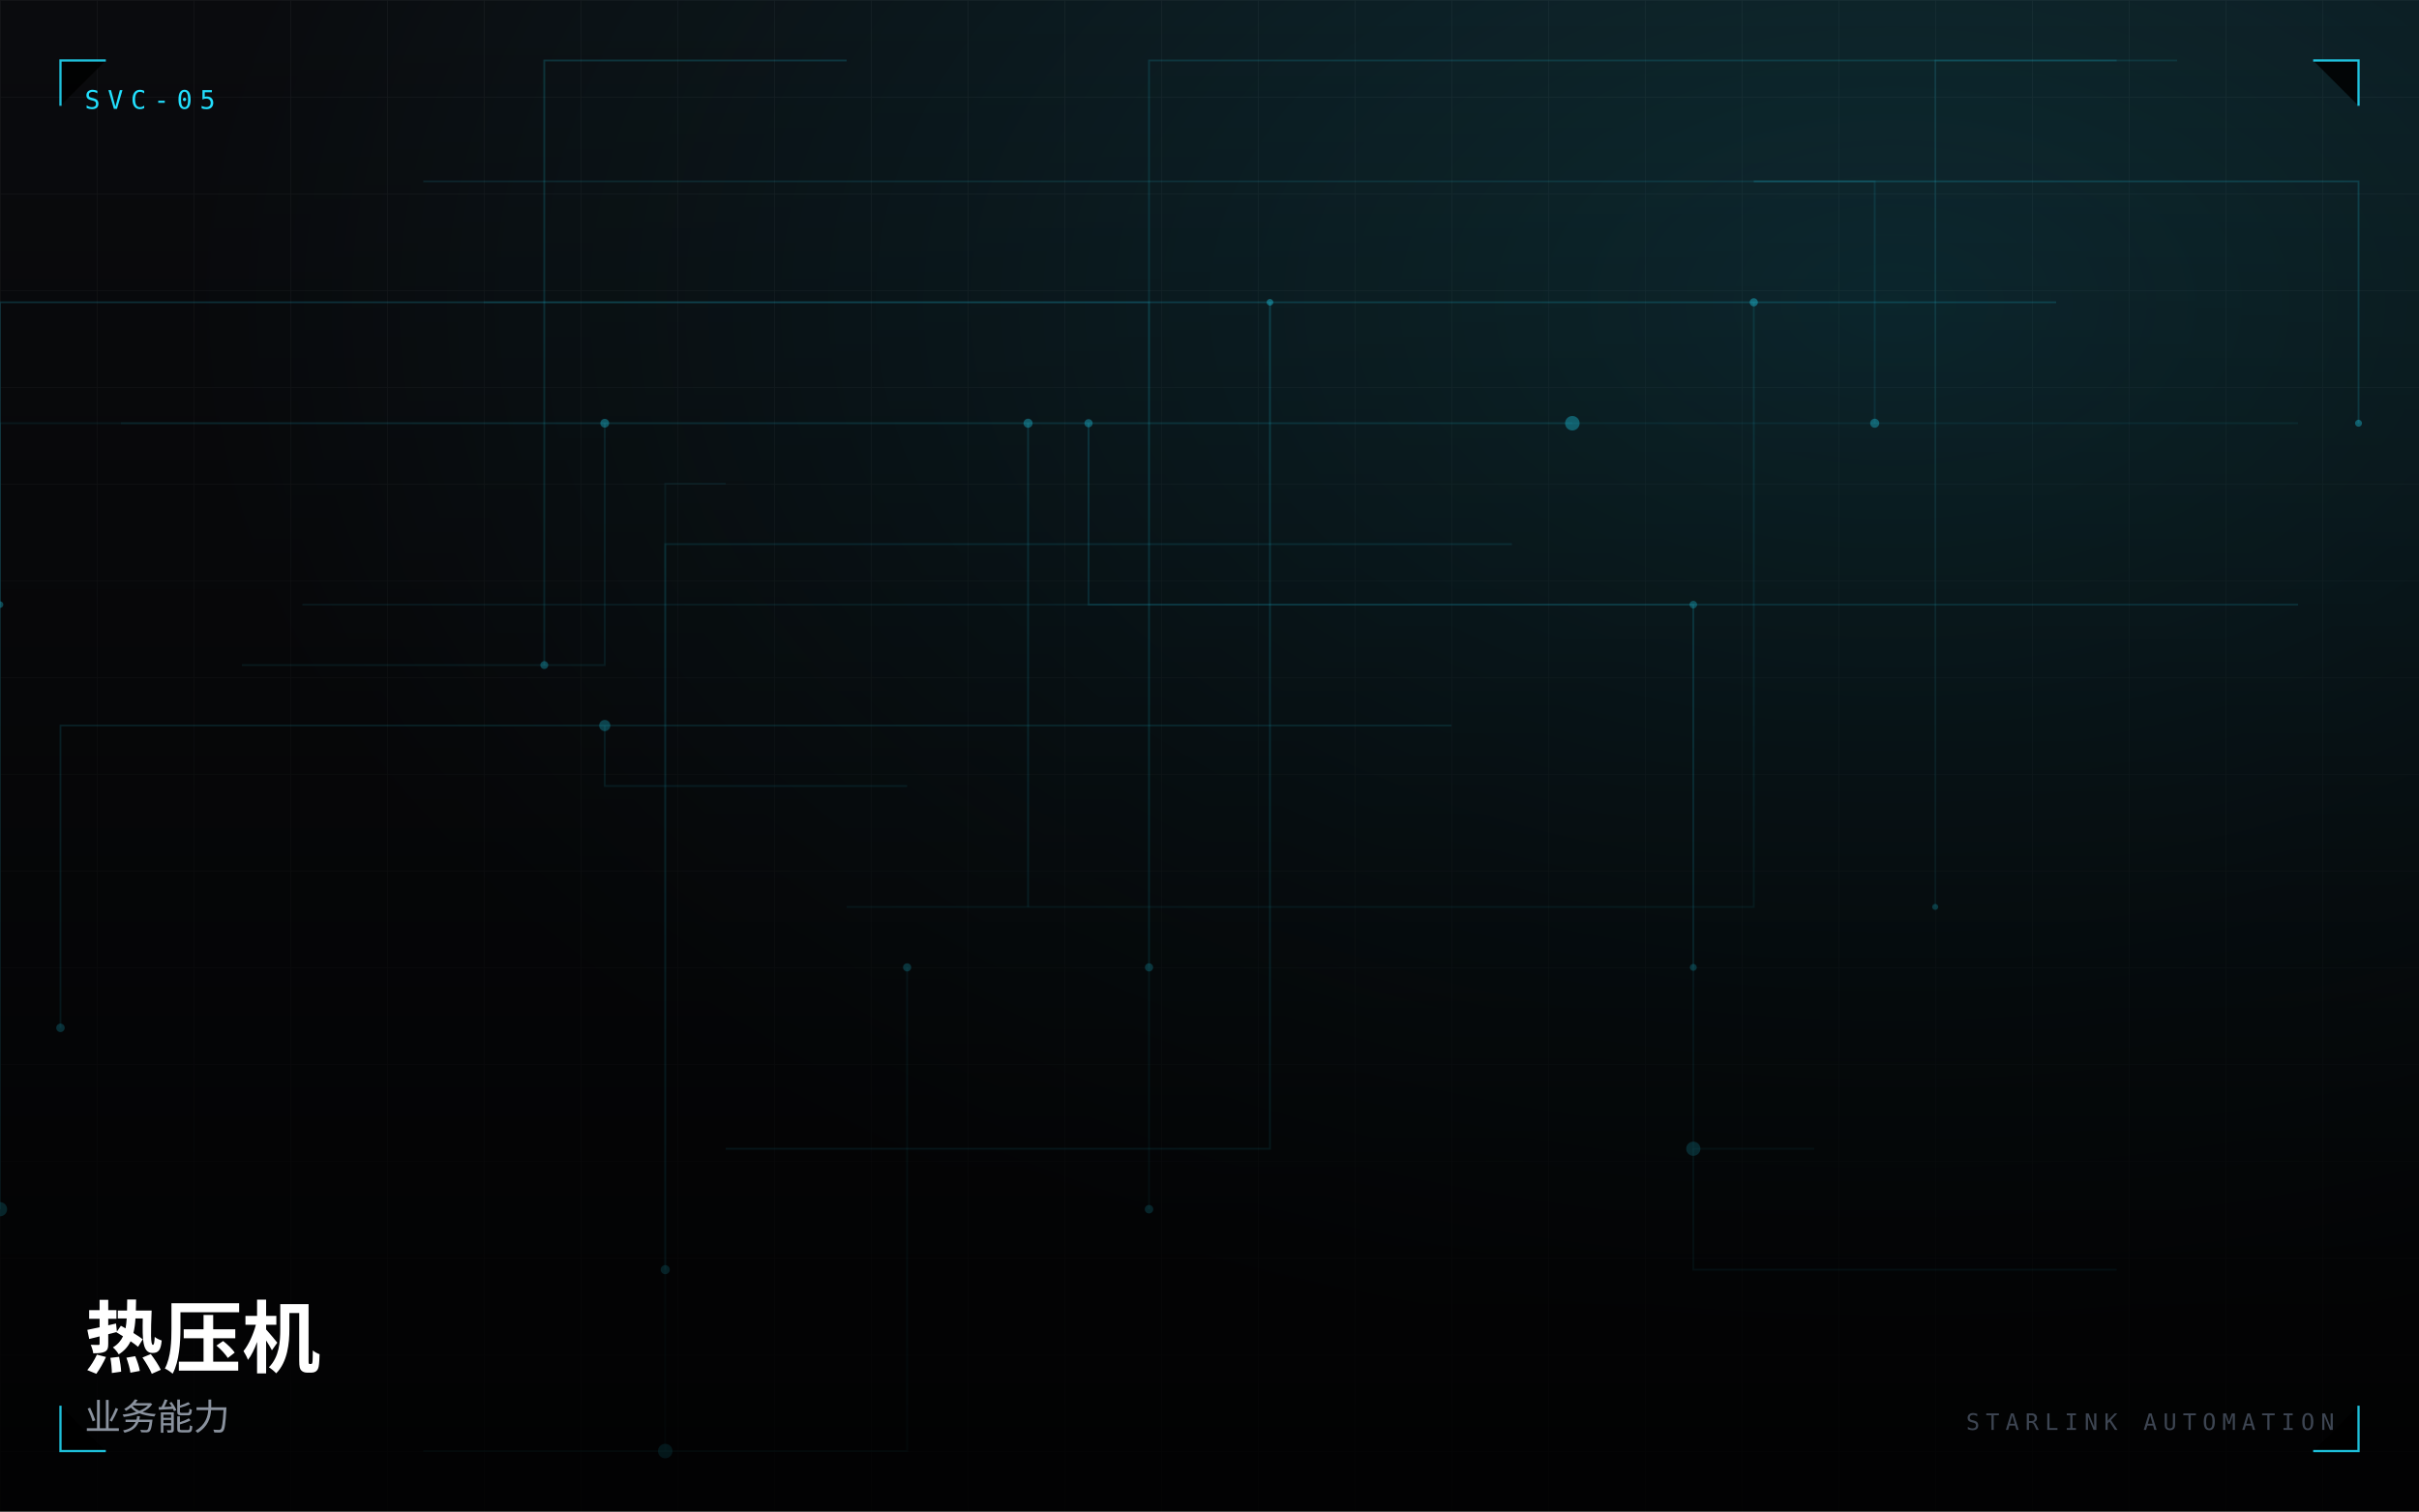
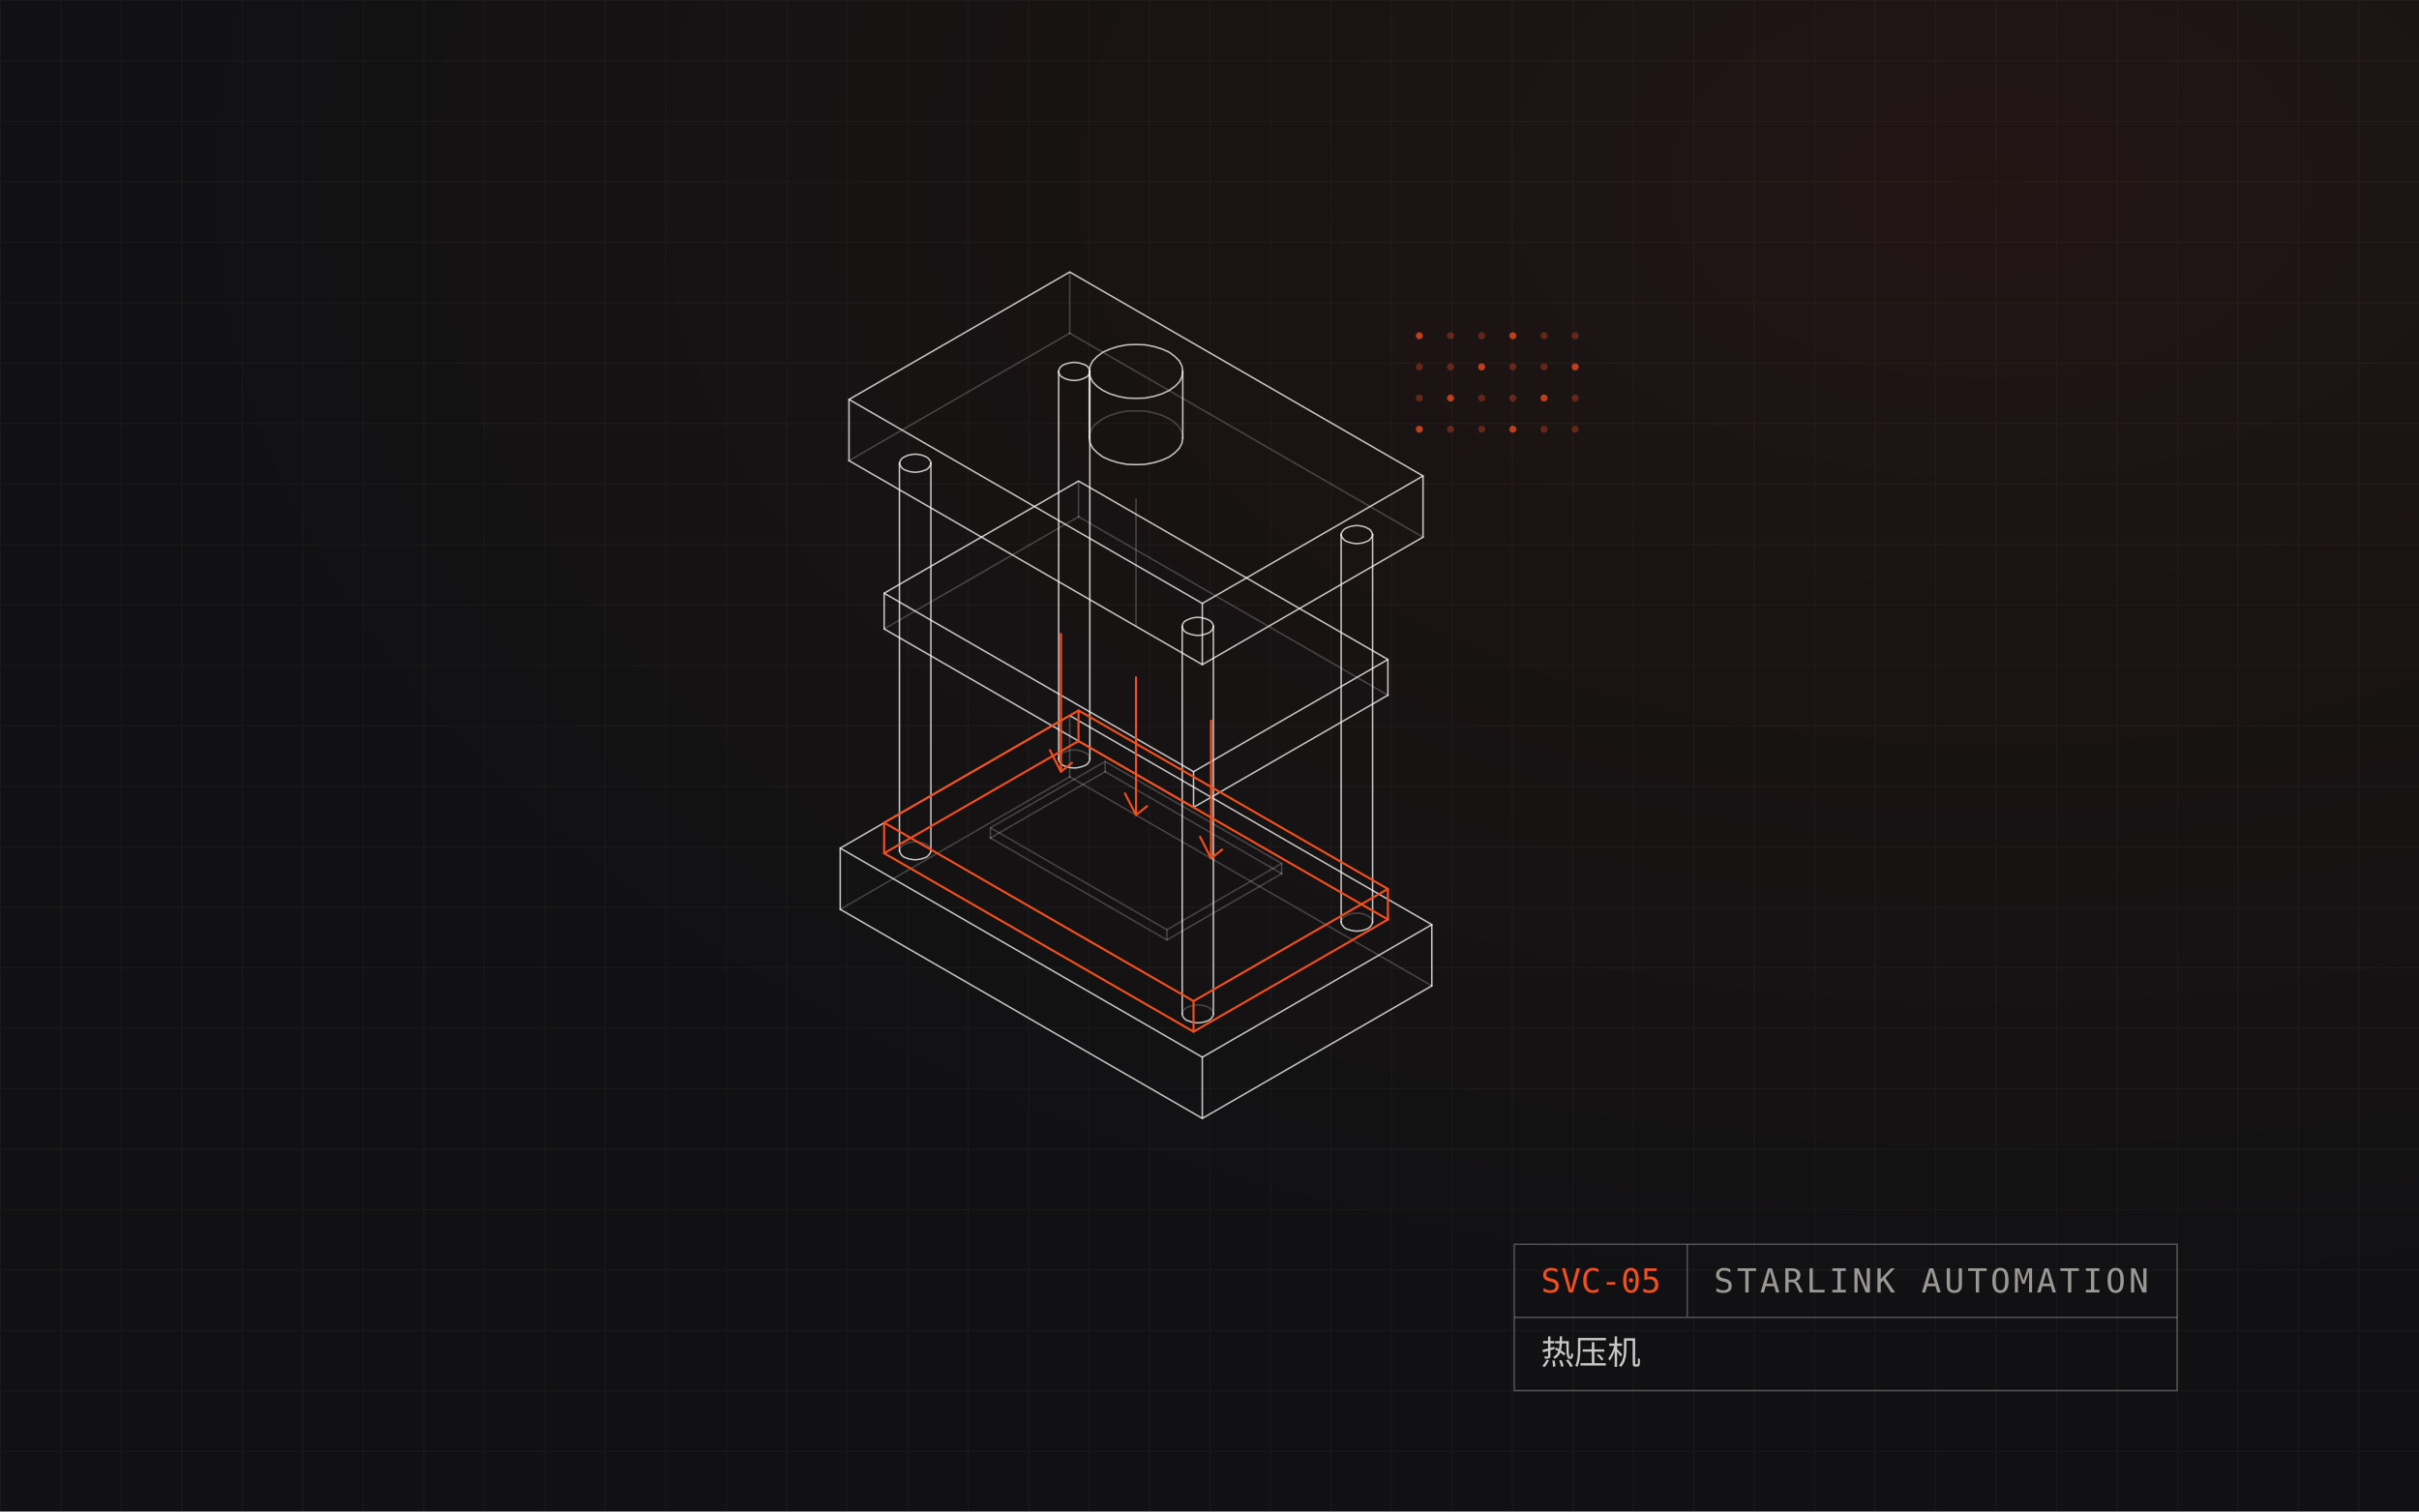
<svg xmlns="http://www.w3.org/2000/svg" width="1600" height="1000" viewBox="0 0 1600 1000" role="img" aria-label="热压机">
  <defs>
-     <pattern id="g" width="64" height="64" patternUnits="userSpaceOnUse">
-       <path d="M64 0H0V64" fill="none" stroke="rgba(255,255,255,0.05)" stroke-width="1" />
+     <pattern id="g" width="40" height="40" patternUnits="userSpaceOnUse">
+       <path d="M40 0H0V40" fill="none" stroke="rgba(247,246,243,0.045)" stroke-width="1" />
    </pattern>
-     <linearGradient id="v" x1="0" y1="0" x2="0" y2="1">
-       <stop offset="0%" stop-color="#000000" stop-opacity="0" />
-       <stop offset="100%" stop-color="#000000" stop-opacity="0.82" />
-     </linearGradient>
-     <radialGradient id="glow" cx="0.78" cy="0.2" r="0.7">
-       <stop offset="0%" stop-color="#22e0ff" stop-opacity="0.16" />
-       <stop offset="100%" stop-color="#22e0ff" stop-opacity="0" />
+     <radialGradient id="glow" cx="0.82" cy="0.12" r="0.75">
+       <stop offset="0" stop-color="#f24e1e" stop-opacity="0.07" />
+       <stop offset="1" stop-color="#f24e1e" stop-opacity="0" />
    </radialGradient>
  </defs>
-   <rect width="1600" height="1000" fill="#0a0b0e" />
+   <rect width="1600" height="1000" fill="#111113" />
  <rect width="1600" height="1000" fill="url(#g)" />
  <rect width="1600" height="1000" fill="url(#glow)" />
-   <path d="M1000 360 H440 V840" fill="none" stroke="rgba(34,224,255,0.16)" stroke-width="1.2" />
-   <circle cx="440" cy="840" r="3.0" fill="rgba(34,224,255,0.45)" />
-   <path d="M160 440 H400 V280" fill="none" stroke="rgba(34,224,255,0.13)" stroke-width="1.2" />
-   <circle cx="400" cy="280" r="2.9" fill="rgba(34,224,255,0.45)" />
-   <path d="M600 520 H400 V480" fill="none" stroke="rgba(34,224,255,0.16)" stroke-width="1.2" />
-   <circle cx="400" cy="480" r="3.7" fill="rgba(34,224,255,0.45)" />
-   <path d="M280 960 H600 V640" fill="none" stroke="rgba(34,224,255,0.13)" stroke-width="1.2" />
-   <circle cx="600" cy="640" r="2.7" fill="rgba(34,224,255,0.45)" />
-   <path d="M1400 840 H1120 V760" fill="none" stroke="rgba(34,224,255,0.17)" stroke-width="1.2" />
-   <circle cx="1120" cy="760" r="4.7" fill="rgba(34,224,255,0.45)" />
-   <path d="M480 760 H840 V200" fill="none" stroke="rgba(34,224,255,0.23)" stroke-width="1.2" />
-   <circle cx="840" cy="200" r="2.2" fill="rgba(34,224,255,0.45)" />
-   <path d="M960 480 H40 V680" fill="none" stroke="rgba(34,224,255,0.19)" stroke-width="1.2" />
-   <circle cx="40" cy="680" r="2.8" fill="rgba(34,224,255,0.45)" />
-   <path d="M680 600 H680 V280" fill="none" stroke="rgba(34,224,255,0.19)" stroke-width="1.2" />
-   <circle cx="680" cy="280" r="3.0" fill="rgba(34,224,255,0.45)" />
-   <path d="M560 40 H360 V440" fill="none" stroke="rgba(34,224,255,0.17)" stroke-width="1.2" />
-   <circle cx="360" cy="440" r="2.6" fill="rgba(34,224,255,0.45)" />
-   <path d="M1520 400 H720 V280" fill="none" stroke="rgba(34,224,255,0.20)" stroke-width="1.2" />
-   <circle cx="720" cy="280" r="2.7" fill="rgba(34,224,255,0.45)" />
-   <path d="M1200 760 H1120 V400" fill="none" stroke="rgba(34,224,255,0.14)" stroke-width="1.2" />
-   <circle cx="1120" cy="400" r="2.5" fill="rgba(34,224,255,0.45)" />
-   <path d="M1440 40 H1280 V600" fill="none" stroke="rgba(34,224,255,0.11)" stroke-width="1.2" />
-   <circle cx="1280" cy="600" r="2.0" fill="rgba(34,224,255,0.45)" />
-   <path d="M80 280 H1040 V280" fill="none" stroke="rgba(34,224,255,0.09)" stroke-width="1.2" />
-   <circle cx="1040" cy="280" r="4.8" fill="rgba(34,224,255,0.45)" />
-   <path d="M1360 200 H0 V800" fill="none" stroke="rgba(34,224,255,0.20)" stroke-width="1.2" />
-   <circle cx="0" cy="800" r="4.7" fill="rgba(34,224,255,0.45)" />
-   <path d="M560 600 H1160 V200" fill="none" stroke="rgba(34,224,255,0.13)" stroke-width="1.2" />
-   <circle cx="1160" cy="200" r="2.7" fill="rgba(34,224,255,0.45)" />
-   <path d="M280 120 H1240 V280" fill="none" stroke="rgba(34,224,255,0.12)" stroke-width="1.2" />
-   <circle cx="1240" cy="280" r="3.0" fill="rgba(34,224,255,0.45)" />
-   <path d="M1160 120 H1560 V280" fill="none" stroke="rgba(34,224,255,0.18)" stroke-width="1.2" />
-   <circle cx="1560" cy="280" r="2.3" fill="rgba(34,224,255,0.45)" />
-   <path d="M1520 280 H0 V400" fill="none" stroke="rgba(34,224,255,0.09)" stroke-width="1.2" />
-   <circle cx="0" cy="400" r="2.2" fill="rgba(34,224,255,0.45)" />
-   <path d="M480 320 H440 V960" fill="none" stroke="rgba(34,224,255,0.09)" stroke-width="1.2" />
-   <circle cx="440" cy="960" r="4.8" fill="rgba(34,224,255,0.45)" />
-   <path d="M1400 40 H760 V800" fill="none" stroke="rgba(34,224,255,0.14)" stroke-width="1.2" />
-   <circle cx="760" cy="800" r="2.8" fill="rgba(34,224,255,0.45)" />
-   <path d="M320 200 H760 V640" fill="none" stroke="rgba(34,224,255,0.09)" stroke-width="1.2" />
-   <circle cx="760" cy="640" r="2.7" fill="rgba(34,224,255,0.45)" />
-   <path d="M200 400 H1120 V640" fill="none" stroke="rgba(34,224,255,0.12)" stroke-width="1.2" />
-   <circle cx="1120" cy="640" r="2.3" fill="rgba(34,224,255,0.45)" />
-   <rect width="1600" height="1000" fill="url(#v)" />
-   <g stroke="#22e0ff" stroke-width="1.5" opacity="0.85">
-     <path d="M40 70V40H70" />
-     <path d="M1530 40H1560V70" />
-     <path d="M40 930V960H70" />
-     <path d="M1530 960H1560V930" />
+   <g transform="translate(376.6 165.9) scale(1.874)">
+     <g fill="none" stroke-linecap="round" stroke-linejoin="round">
+       <g stroke="#f7f6f3" stroke-opacity="0.22" stroke-width="1">
+         <path d="M176.6 185.7 L304.4 259.5" vector-effect="non-scaling-stroke" />
+         <path d="M176.6 185.7 L95.6 232.5" vector-effect="non-scaling-stroke" />
+         <path d="M176.6 185.7 L176.6 164.1" vector-effect="non-scaling-stroke" />
+         <path d="M172.7 179.4 L172.8 178.8 L173.1 178.2 L173.6 177.6 L174.3 177.2 L175.1 176.8 L176.1 176.5 L177.1 176.3 L178.2 176.2 L179.3 176.3 L180.3 176.5 L181.2 176.8 L182.1 177.2 L182.8 177.6 L183.3 178.2 L183.6 178.8 L183.7 179.4" vector-effect="non-scaling-stroke" />
+         <path d="M116.5 211.8 L116.7 211.2 L117 210.6 L117.5 210 L118.2 209.6 L119 209.2 L119.9 208.9 L121 208.7 L122.1 208.6 L123.1 208.7 L124.2 208.9 L125.1 209.2 L126 209.6 L126.6 210 L127.1 210.6 L127.5 211.2 L127.6 211.8" vector-effect="non-scaling-stroke" />
+         <path d="M272.4 237 L272.5 236.4 L272.9 235.8 L273.4 235.2 L274 234.8 L274.9 234.4 L275.8 234.1 L276.9 233.9 L277.9 233.8 L279 233.9 L280.1 234.1 L281 234.4 L281.8 234.8 L282.5 235.2 L283 235.8 L283.3 236.4 L283.5 237" vector-effect="non-scaling-stroke" />
+         <path d="M216.3 269.4 L216.4 268.8 L216.7 268.2 L217.2 267.6 L217.9 267.2 L218.8 266.8 L219.7 266.5 L220.7 266.3 L221.8 266.2 L222.9 266.3 L223.9 266.5 L224.9 266.8 L225.7 267.2 L226.4 267.6 L226.9 268.2 L227.2 268.8 L227.3 269.4" vector-effect="non-scaling-stroke" />
+         <path d="M176.6 29.1 L301.3 101.1" vector-effect="non-scaling-stroke" />
+         <path d="M176.6 29.1 L98.7 74.1" vector-effect="non-scaling-stroke" />
+         <path d="M176.6 29.1 L176.6 7.5" vector-effect="non-scaling-stroke" />
+         <path d="M179.7 93.9 L288.9 156.9" vector-effect="non-scaling-stroke" />
+         <path d="M179.7 93.9 L111.1 133.5" vector-effect="non-scaling-stroke" />
+         <path d="M179.7 93.9 L179.7 81.3" vector-effect="non-scaling-stroke" />
+         <path d="M251.4 219.9 L210.9 243.3 L148.6 207.3" vector-effect="non-scaling-stroke" />
+         <path d="M189.1 180.3 L251.4 216.3 L210.9 239.7 L148.6 203.7 Z" vector-effect="non-scaling-stroke" />
+         <path d="M251.4 219.9 L251.4 216.3" vector-effect="non-scaling-stroke" />
+         <path d="M210.9 243.3 L210.9 239.7" vector-effect="non-scaling-stroke" />
+         <path d="M148.6 207.3 L148.6 203.7" vector-effect="non-scaling-stroke" />
+         <path d="M189.1 183.9 L251.4 219.9" vector-effect="non-scaling-stroke" />
+         <path d="M189.1 183.9 L148.6 207.3" vector-effect="non-scaling-stroke" />
+         <path d="M189.1 183.9 L189.1 180.3" vector-effect="non-scaling-stroke" />
+         <path d="M183.5 66 L183.8 64.1 L184.7 62.3 L186.3 60.7 L188.3 59.3 L190.8 58.1 L193.7 57.2 L196.8 56.6 L200 56.5 L203.2 56.6 L206.3 57.2 L209.2 58.1 L211.7 59.3 L213.7 60.7 L215.3 62.3 L216.2 64.1 L216.5 66" vector-effect="non-scaling-stroke" />
+         <path d="M200 132.6 L200 87.6" vector-effect="non-scaling-stroke" />
+       </g>
+       <g stroke="#f7f6f3" stroke-opacity="0.78" stroke-width="1">
+         <path d="M304.4 259.5 L223.4 306.3 L95.6 232.5" vector-effect="non-scaling-stroke" />
+         <path d="M176.6 164.1 L304.4 237.9 L223.4 284.7 L95.6 210.9 Z" vector-effect="non-scaling-stroke" />
+         <path d="M304.4 259.5 L304.4 237.9" vector-effect="non-scaling-stroke" />
+         <path d="M223.4 306.3 L223.4 284.7" vector-effect="non-scaling-stroke" />
+         <path d="M95.6 232.5 L95.6 210.9" vector-effect="non-scaling-stroke" />
+         <path d="M183.7 42.6 L183.6 43.2 L183.3 43.8 L182.8 44.4 L182.1 44.8 L181.2 45.2 L180.3 45.5 L179.3 45.7 L178.2 45.8 L177.1 45.7 L176.1 45.5 L175.1 45.2 L174.3 44.8 L173.6 44.4 L173.1 43.8 L172.8 43.2 L172.7 42.6" vector-effect="non-scaling-stroke" />
+         <path d="M172.7 42.6 L172.8 42 L173.1 41.4 L173.6 40.8 L174.3 40.3 L175.1 40 L176.1 39.7 L177.1 39.5 L178.2 39.4 L179.3 39.5 L180.3 39.7 L181.2 40 L182.1 40.3 L182.8 40.8 L183.3 41.4 L183.6 42 L183.7 42.6" vector-effect="non-scaling-stroke" />
+         <path d="M183.7 179.4 L183.6 180 L183.3 180.6 L182.8 181.2 L182.1 181.7 L181.2 182 L180.3 182.3 L179.3 182.5 L178.2 182.6 L177.1 182.5 L176.1 182.3 L175.1 182 L174.3 181.7 L173.6 181.2 L173.1 180.6 L172.8 180 L172.7 179.4" vector-effect="non-scaling-stroke" />
+         <path d="M183.7 179.4 L183.7 42.6" vector-effect="non-scaling-stroke" />
+         <path d="M172.7 179.4 L172.7 42.6" vector-effect="non-scaling-stroke" />
+         <path d="M127.6 75 L127.5 75.6 L127.1 76.2 L126.6 76.8 L126 77.3 L125.1 77.6 L124.2 77.9 L123.1 78.1 L122.1 78.2 L121 78.1 L119.9 77.9 L119 77.6 L118.2 77.3 L117.5 76.8 L117 76.2 L116.7 75.6 L116.5 75" vector-effect="non-scaling-stroke" />
+         <path d="M116.5 75 L116.7 74.4 L117 73.8 L117.5 73.2 L118.2 72.8 L119 72.4 L119.9 72.1 L121 71.9 L122.1 71.8 L123.1 71.9 L124.2 72.1 L125.1 72.4 L126 72.8 L126.6 73.2 L127.1 73.8 L127.5 74.4 L127.6 75" vector-effect="non-scaling-stroke" />
+         <path d="M127.6 211.8 L127.5 212.4 L127.1 213 L126.6 213.6 L126 214.1 L125.1 214.4 L124.2 214.7 L123.1 214.9 L122.1 215 L121 214.9 L119.9 214.7 L119 214.4 L118.2 214.1 L117.5 213.6 L117 213 L116.7 212.4 L116.5 211.8" vector-effect="non-scaling-stroke" />
+         <path d="M127.6 211.8 L127.6 75" vector-effect="non-scaling-stroke" />
+         <path d="M116.5 211.8 L116.5 75" vector-effect="non-scaling-stroke" />
+         <path d="M283.5 100.2 L283.3 100.8 L283 101.4 L282.5 102 L281.8 102.5 L281 102.8 L280.1 103.1 L279 103.3 L277.9 103.4 L276.9 103.3 L275.8 103.1 L274.9 102.8 L274 102.5 L273.4 102 L272.9 101.4 L272.5 100.8 L272.4 100.2" vector-effect="non-scaling-stroke" />
+         <path d="M272.4 100.2 L272.5 99.6 L272.9 99 L273.4 98.4 L274 98 L274.9 97.6 L275.8 97.3 L276.9 97.1 L277.9 97 L279 97.1 L280.1 97.3 L281 97.6 L281.8 98 L282.5 98.4 L283 99 L283.3 99.6 L283.5 100.2" vector-effect="non-scaling-stroke" />
+         <path d="M283.5 237 L283.3 237.6 L283 238.2 L282.5 238.8 L281.8 239.3 L281 239.6 L280.1 239.9 L279 240.1 L277.9 240.2 L276.9 240.1 L275.8 239.9 L274.9 239.6 L274 239.3 L273.4 238.8 L272.9 238.2 L272.5 237.6 L272.4 237" vector-effect="non-scaling-stroke" />
+         <path d="M283.5 237 L283.5 100.2" vector-effect="non-scaling-stroke" />
+         <path d="M272.4 237 L272.4 100.2" vector-effect="non-scaling-stroke" />
+         <path d="M227.3 132.6 L227.2 133.2 L226.9 133.8 L226.4 134.4 L225.7 134.9 L224.9 135.2 L223.9 135.5 L222.9 135.7 L221.8 135.8 L220.7 135.7 L219.7 135.5 L218.8 135.2 L217.9 134.9 L217.2 134.4 L216.7 133.8 L216.4 133.2 L216.3 132.6" vector-effect="non-scaling-stroke" />
+         <path d="M216.3 132.6 L216.4 132 L216.7 131.4 L217.2 130.8 L217.9 130.4 L218.8 130 L219.7 129.7 L220.7 129.5 L221.8 129.4 L222.9 129.5 L223.9 129.7 L224.9 130 L225.7 130.4 L226.4 130.8 L226.9 131.4 L227.2 132 L227.3 132.6" vector-effect="non-scaling-stroke" />
+         <path d="M227.3 269.4 L227.2 270 L226.9 270.6 L226.4 271.2 L225.7 271.7 L224.9 272 L223.9 272.3 L222.9 272.5 L221.8 272.6 L220.7 272.5 L219.7 272.3 L218.8 272 L217.9 271.7 L217.2 271.2 L216.7 270.6 L216.4 270 L216.3 269.4" vector-effect="non-scaling-stroke" />
+         <path d="M227.3 269.4 L227.3 132.6" vector-effect="non-scaling-stroke" />
+         <path d="M216.3 269.4 L216.3 132.6" vector-effect="non-scaling-stroke" />
+         <path d="M301.3 101.1 L223.4 146.1 L98.7 74.1" vector-effect="non-scaling-stroke" />
+         <path d="M176.6 7.5 L301.3 79.5 L223.4 124.5 L98.7 52.5 Z" vector-effect="non-scaling-stroke" />
+         <path d="M301.3 101.1 L301.3 79.5" vector-effect="non-scaling-stroke" />
+         <path d="M223.4 146.1 L223.4 124.5" vector-effect="non-scaling-stroke" />
+         <path d="M98.7 74.1 L98.7 52.5" vector-effect="non-scaling-stroke" />
+         <path d="M288.9 156.9 L220.3 196.5 L111.1 133.5" vector-effect="non-scaling-stroke" />
+         <path d="M179.7 81.3 L288.9 144.3 L220.3 183.9 L111.1 120.9 Z" vector-effect="non-scaling-stroke" />
+         <path d="M288.9 156.9 L288.9 144.3" vector-effect="non-scaling-stroke" />
+         <path d="M220.3 196.5 L220.3 183.9" vector-effect="non-scaling-stroke" />
+         <path d="M111.1 133.5 L111.1 120.9" vector-effect="non-scaling-stroke" />
+         <path d="M216.5 42.6 L216.2 44.5 L215.3 46.3 L213.7 47.9 L211.7 49.3 L209.2 50.5 L206.3 51.4 L203.2 52 L200 52.1 L196.8 52 L193.7 51.4 L190.8 50.5 L188.3 49.3 L186.3 47.9 L184.7 46.3 L183.8 44.5 L183.5 42.6" vector-effect="non-scaling-stroke" />
+         <path d="M183.5 42.6 L183.8 40.7 L184.7 38.9 L186.3 37.3 L188.3 35.8 L190.8 34.7 L193.7 33.8 L196.8 33.2 L200 33.1 L203.2 33.2 L206.3 33.8 L209.2 34.7 L211.7 35.8 L213.7 37.3 L215.3 38.9 L216.2 40.7 L216.5 42.6" vector-effect="non-scaling-stroke" />
+         <path d="M216.5 66 L216.2 67.9 L215.3 69.7 L213.7 71.3 L211.7 72.8 L209.2 73.9 L206.3 74.8 L203.2 75.4 L200 75.5 L196.8 75.4 L193.7 74.8 L190.8 73.9 L188.3 72.8 L186.3 71.3 L184.7 69.7 L183.8 67.9 L183.5 66" vector-effect="non-scaling-stroke" />
+         <path d="M216.5 66 L216.5 42.6" vector-effect="non-scaling-stroke" />
+         <path d="M183.5 66 L183.5 42.6" vector-effect="non-scaling-stroke" />
+       </g>
+       <g stroke="#f24e1e" stroke-opacity="1" stroke-width="1.4">
+         <path d="M288.9 236.1 L220.3 275.7 L111.1 212.7" vector-effect="non-scaling-stroke" />
+         <path d="M179.7 162.3 L288.9 225.3 L220.3 264.9 L111.1 201.9 Z" vector-effect="non-scaling-stroke" />
+         <path d="M288.9 236.1 L288.9 225.3" vector-effect="non-scaling-stroke" />
+         <path d="M220.3 275.7 L220.3 264.9" vector-effect="non-scaling-stroke" />
+         <path d="M111.1 212.7 L111.1 201.9" vector-effect="non-scaling-stroke" />
+         <path d="M179.7 173.1 L288.9 236.1" vector-effect="non-scaling-stroke" />
+         <path d="M179.7 173.1 L111.1 212.7" vector-effect="non-scaling-stroke" />
+         <path d="M179.7 173.1 L179.7 162.3" vector-effect="non-scaling-stroke" />
+         <path d="M173.5 135.3 L173.5 183.9" vector-effect="non-scaling-stroke" />
+         <path d="M169.6 176.3 L173.5 183.9 L177.4 180.8" vector-effect="non-scaling-stroke" />
+         <path d="M200 150.6 L200 199.2" vector-effect="non-scaling-stroke" />
+         <path d="M196.1 191.6 L200 199.2 L203.9 196.1" vector-effect="non-scaling-stroke" />
+         <path d="M226.5 165.9 L226.5 214.5" vector-effect="non-scaling-stroke" />
+         <path d="M222.6 206.9 L226.5 214.5 L230.4 211.4" vector-effect="non-scaling-stroke" />
+       </g>
+     </g>
+     <circle cx="300" cy="30" r="1.25" fill="#f24e1e" fill-opacity="0.75" />
+     <circle cx="311" cy="30" r="1.25" fill="#f24e1e" fill-opacity="0.34" />
+     <circle cx="322" cy="30" r="1.25" fill="#f24e1e" fill-opacity="0.34" />
+     <circle cx="333" cy="30" r="1.25" fill="#f24e1e" fill-opacity="0.75" />
+     <circle cx="344" cy="30" r="1.25" fill="#f24e1e" fill-opacity="0.34" />
+     <circle cx="355" cy="30" r="1.25" fill="#f24e1e" fill-opacity="0.34" />
+     <circle cx="300" cy="41" r="1.25" fill="#f24e1e" fill-opacity="0.34" />
+     <circle cx="311" cy="41" r="1.25" fill="#f24e1e" fill-opacity="0.34" />
+     <circle cx="322" cy="41" r="1.25" fill="#f24e1e" fill-opacity="0.75" />
+     <circle cx="333" cy="41" r="1.25" fill="#f24e1e" fill-opacity="0.34" />
+     <circle cx="344" cy="41" r="1.25" fill="#f24e1e" fill-opacity="0.34" />
+     <circle cx="355" cy="41" r="1.25" fill="#f24e1e" fill-opacity="0.75" />
+     <circle cx="300" cy="52" r="1.25" fill="#f24e1e" fill-opacity="0.34" />
+     <circle cx="311" cy="52" r="1.25" fill="#f24e1e" fill-opacity="0.75" />
+     <circle cx="322" cy="52" r="1.25" fill="#f24e1e" fill-opacity="0.34" />
+     <circle cx="333" cy="52" r="1.25" fill="#f24e1e" fill-opacity="0.34" />
+     <circle cx="344" cy="52" r="1.25" fill="#f24e1e" fill-opacity="0.75" />
+     <circle cx="355" cy="52" r="1.25" fill="#f24e1e" fill-opacity="0.34" />
+     <circle cx="300" cy="63" r="1.25" fill="#f24e1e" fill-opacity="0.75" />
+     <circle cx="311" cy="63" r="1.25" fill="#f24e1e" fill-opacity="0.34" />
+     <circle cx="322" cy="63" r="1.25" fill="#f24e1e" fill-opacity="0.34" />
+     <circle cx="333" cy="63" r="1.25" fill="#f24e1e" fill-opacity="0.75" />
+     <circle cx="344" cy="63" r="1.25" fill="#f24e1e" fill-opacity="0.34" />
+     <circle cx="355" cy="63" r="1.25" fill="#f24e1e" fill-opacity="0.34" />
  </g>
-   <text x="56" y="72" font-family="ui-monospace,SFMono-Regular,Menlo,monospace" font-size="17" letter-spacing="5" fill="#22e0ff">SVC-05</text>
-   <text x="56" y="904" font-family="-apple-system,'PingFang SC','Microsoft YaHei',sans-serif" font-size="52" font-weight="600" fill="#ffffff">热压机</text>
-   <text x="56" y="946" font-family="-apple-system,'PingFang SC','Microsoft YaHei',sans-serif" font-size="24" fill="#8a929e">业务能力</text>
-   <text x="1544" y="946" text-anchor="end" font-family="ui-monospace,SFMono-Regular,Menlo,monospace" font-size="15" letter-spacing="4" fill="#3d4552">STARLINK AUTOMATION</text>
+   <g fill="none" stroke="rgba(247,246,243,0.28)" stroke-width="1">
+     <rect x="1001.6" y="823.2" width="438.4" height="96.8" />
+     <path d="M1001.6 871.6H1440.0M1116.0 823.2V871.6" />
+   </g>
+   <g font-size="22.0">
+     <text x="1019.2" y="855.1" font-family="ui-monospace,SFMono-Regular,Menlo,Consolas,monospace" fill="#f24e1e">SVC-05</text>
+     <text x="1133.6" y="855.1" font-family="ui-monospace,SFMono-Regular,Menlo,Consolas,monospace" letter-spacing="2" fill="#9a9893">STARLINK AUTOMATION</text>
+     <text x="1019.2" y="902.6" font-family="-apple-system,'PingFang SC','Noto Sans SC','Microsoft YaHei',sans-serif" fill="#f7f6f3" fill-opacity="0.8">热压机</text>
+   </g>
</svg>
